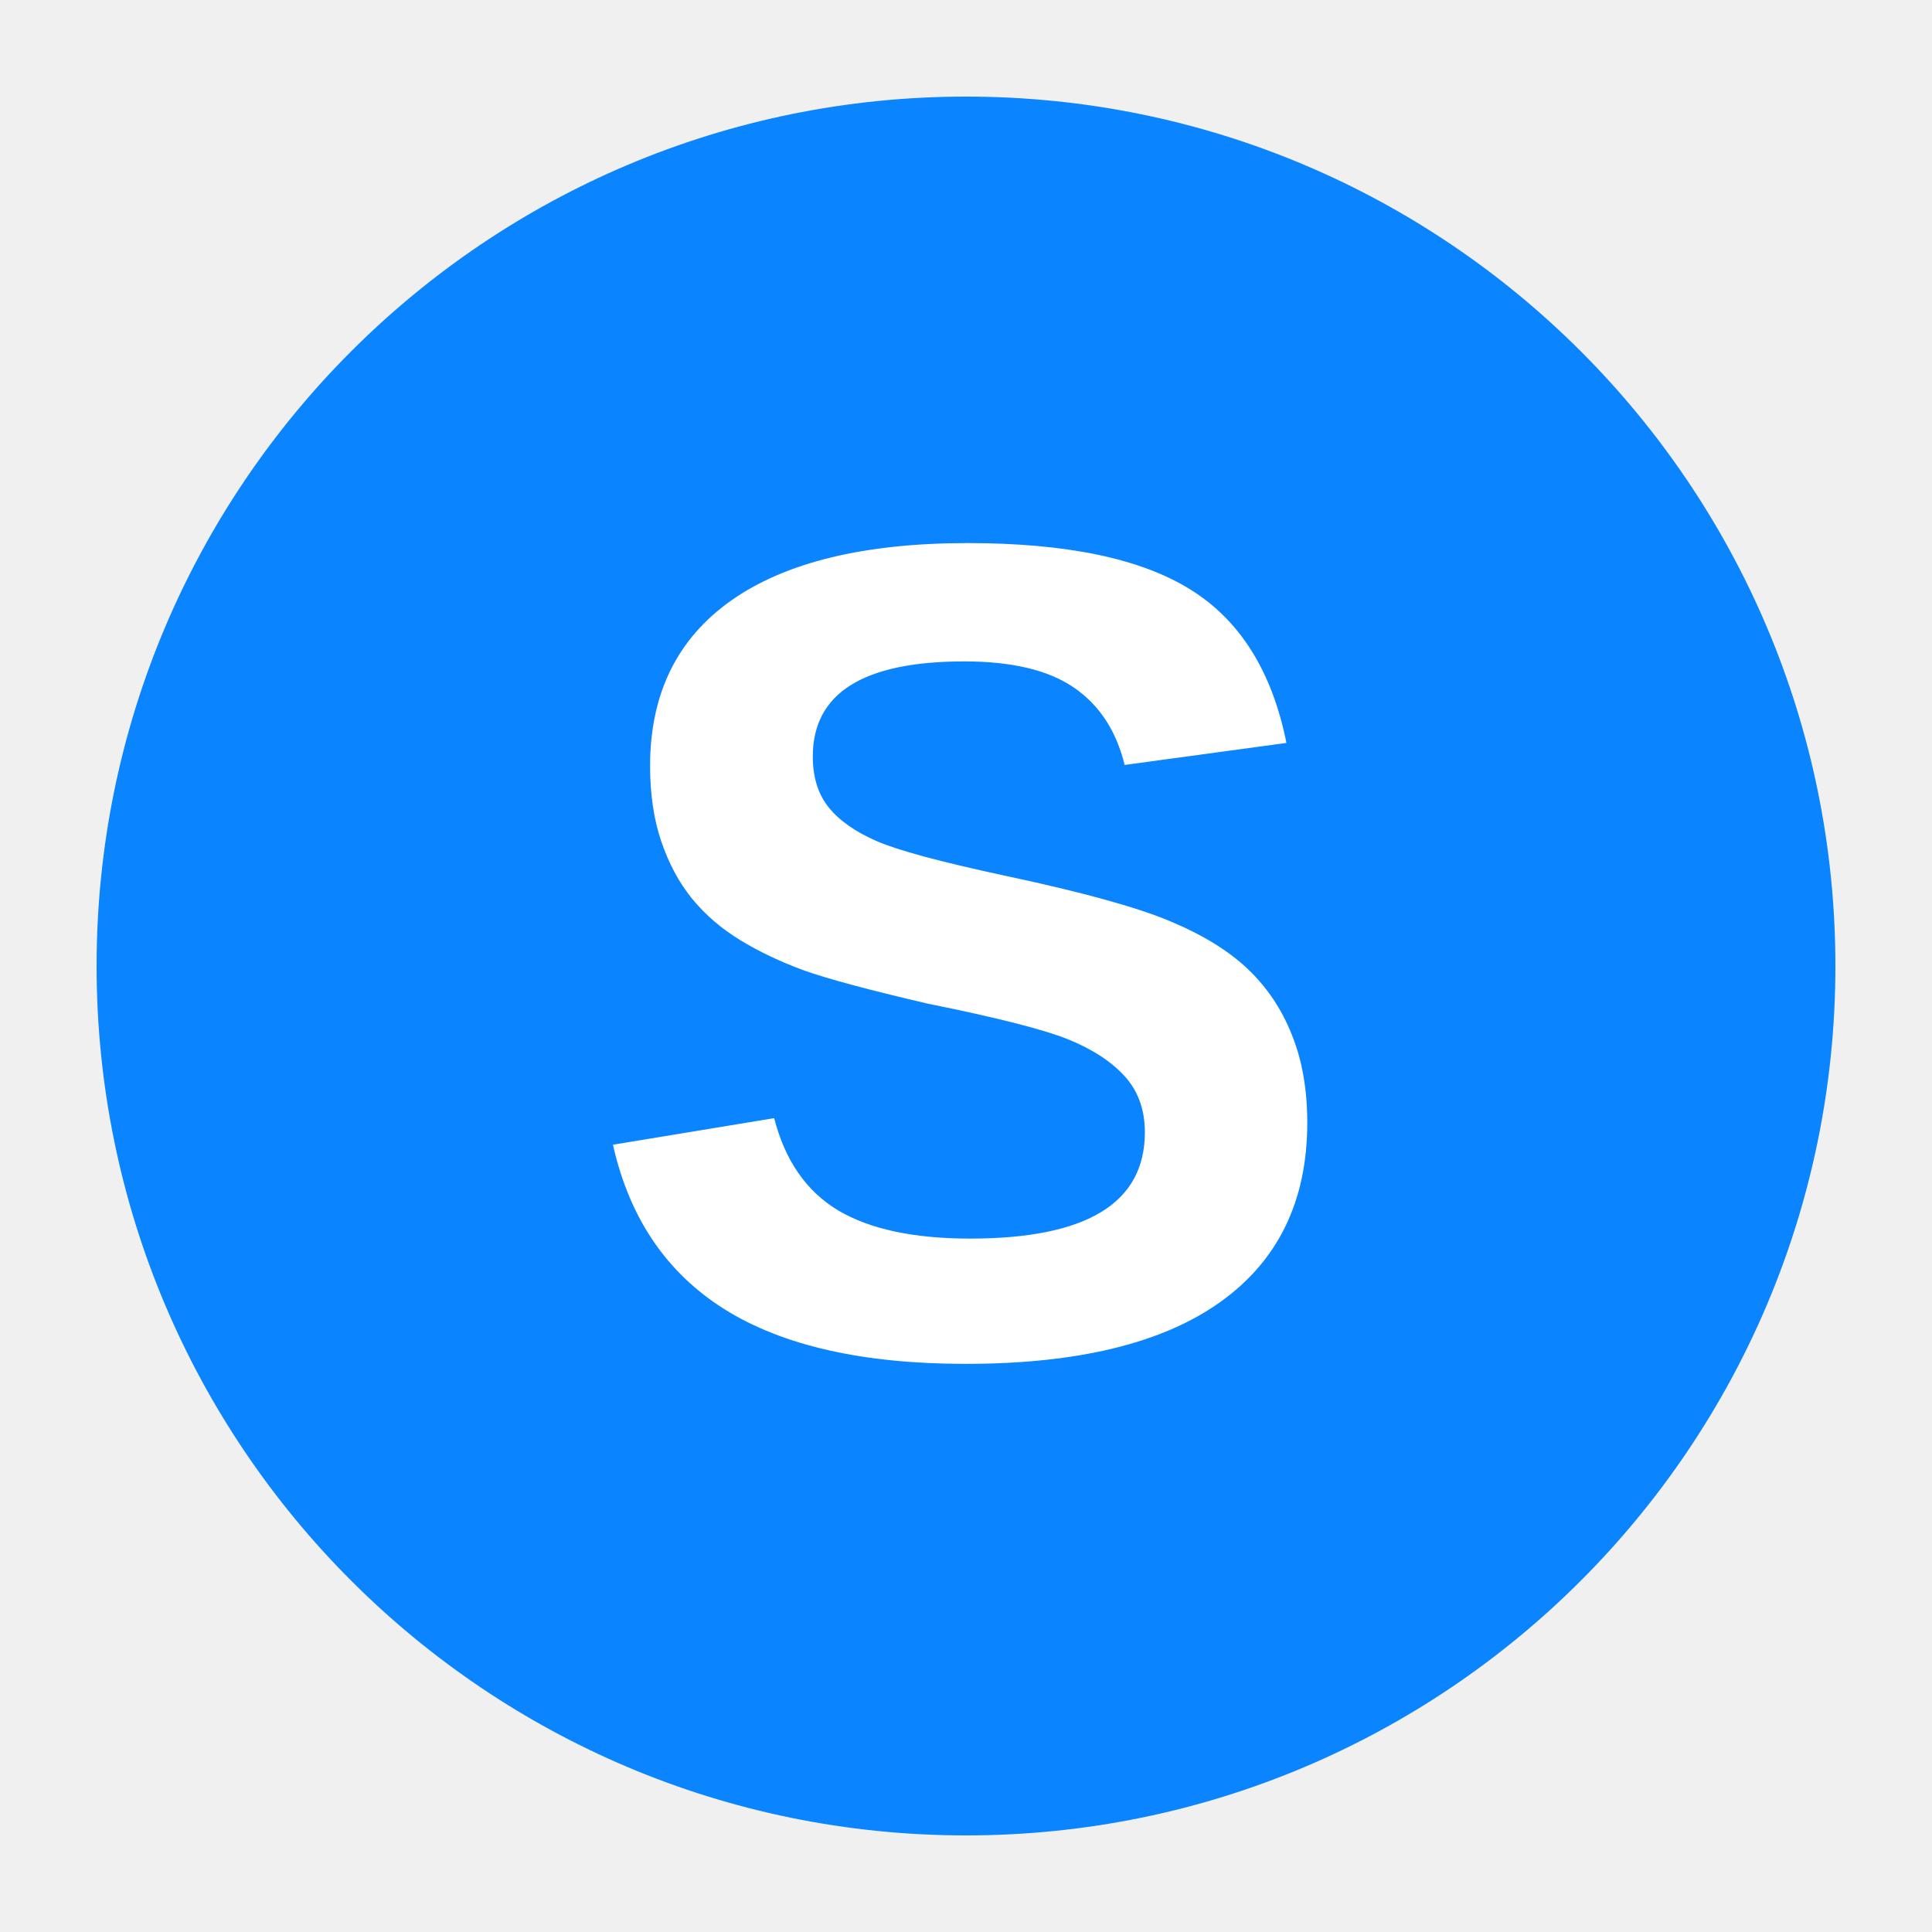
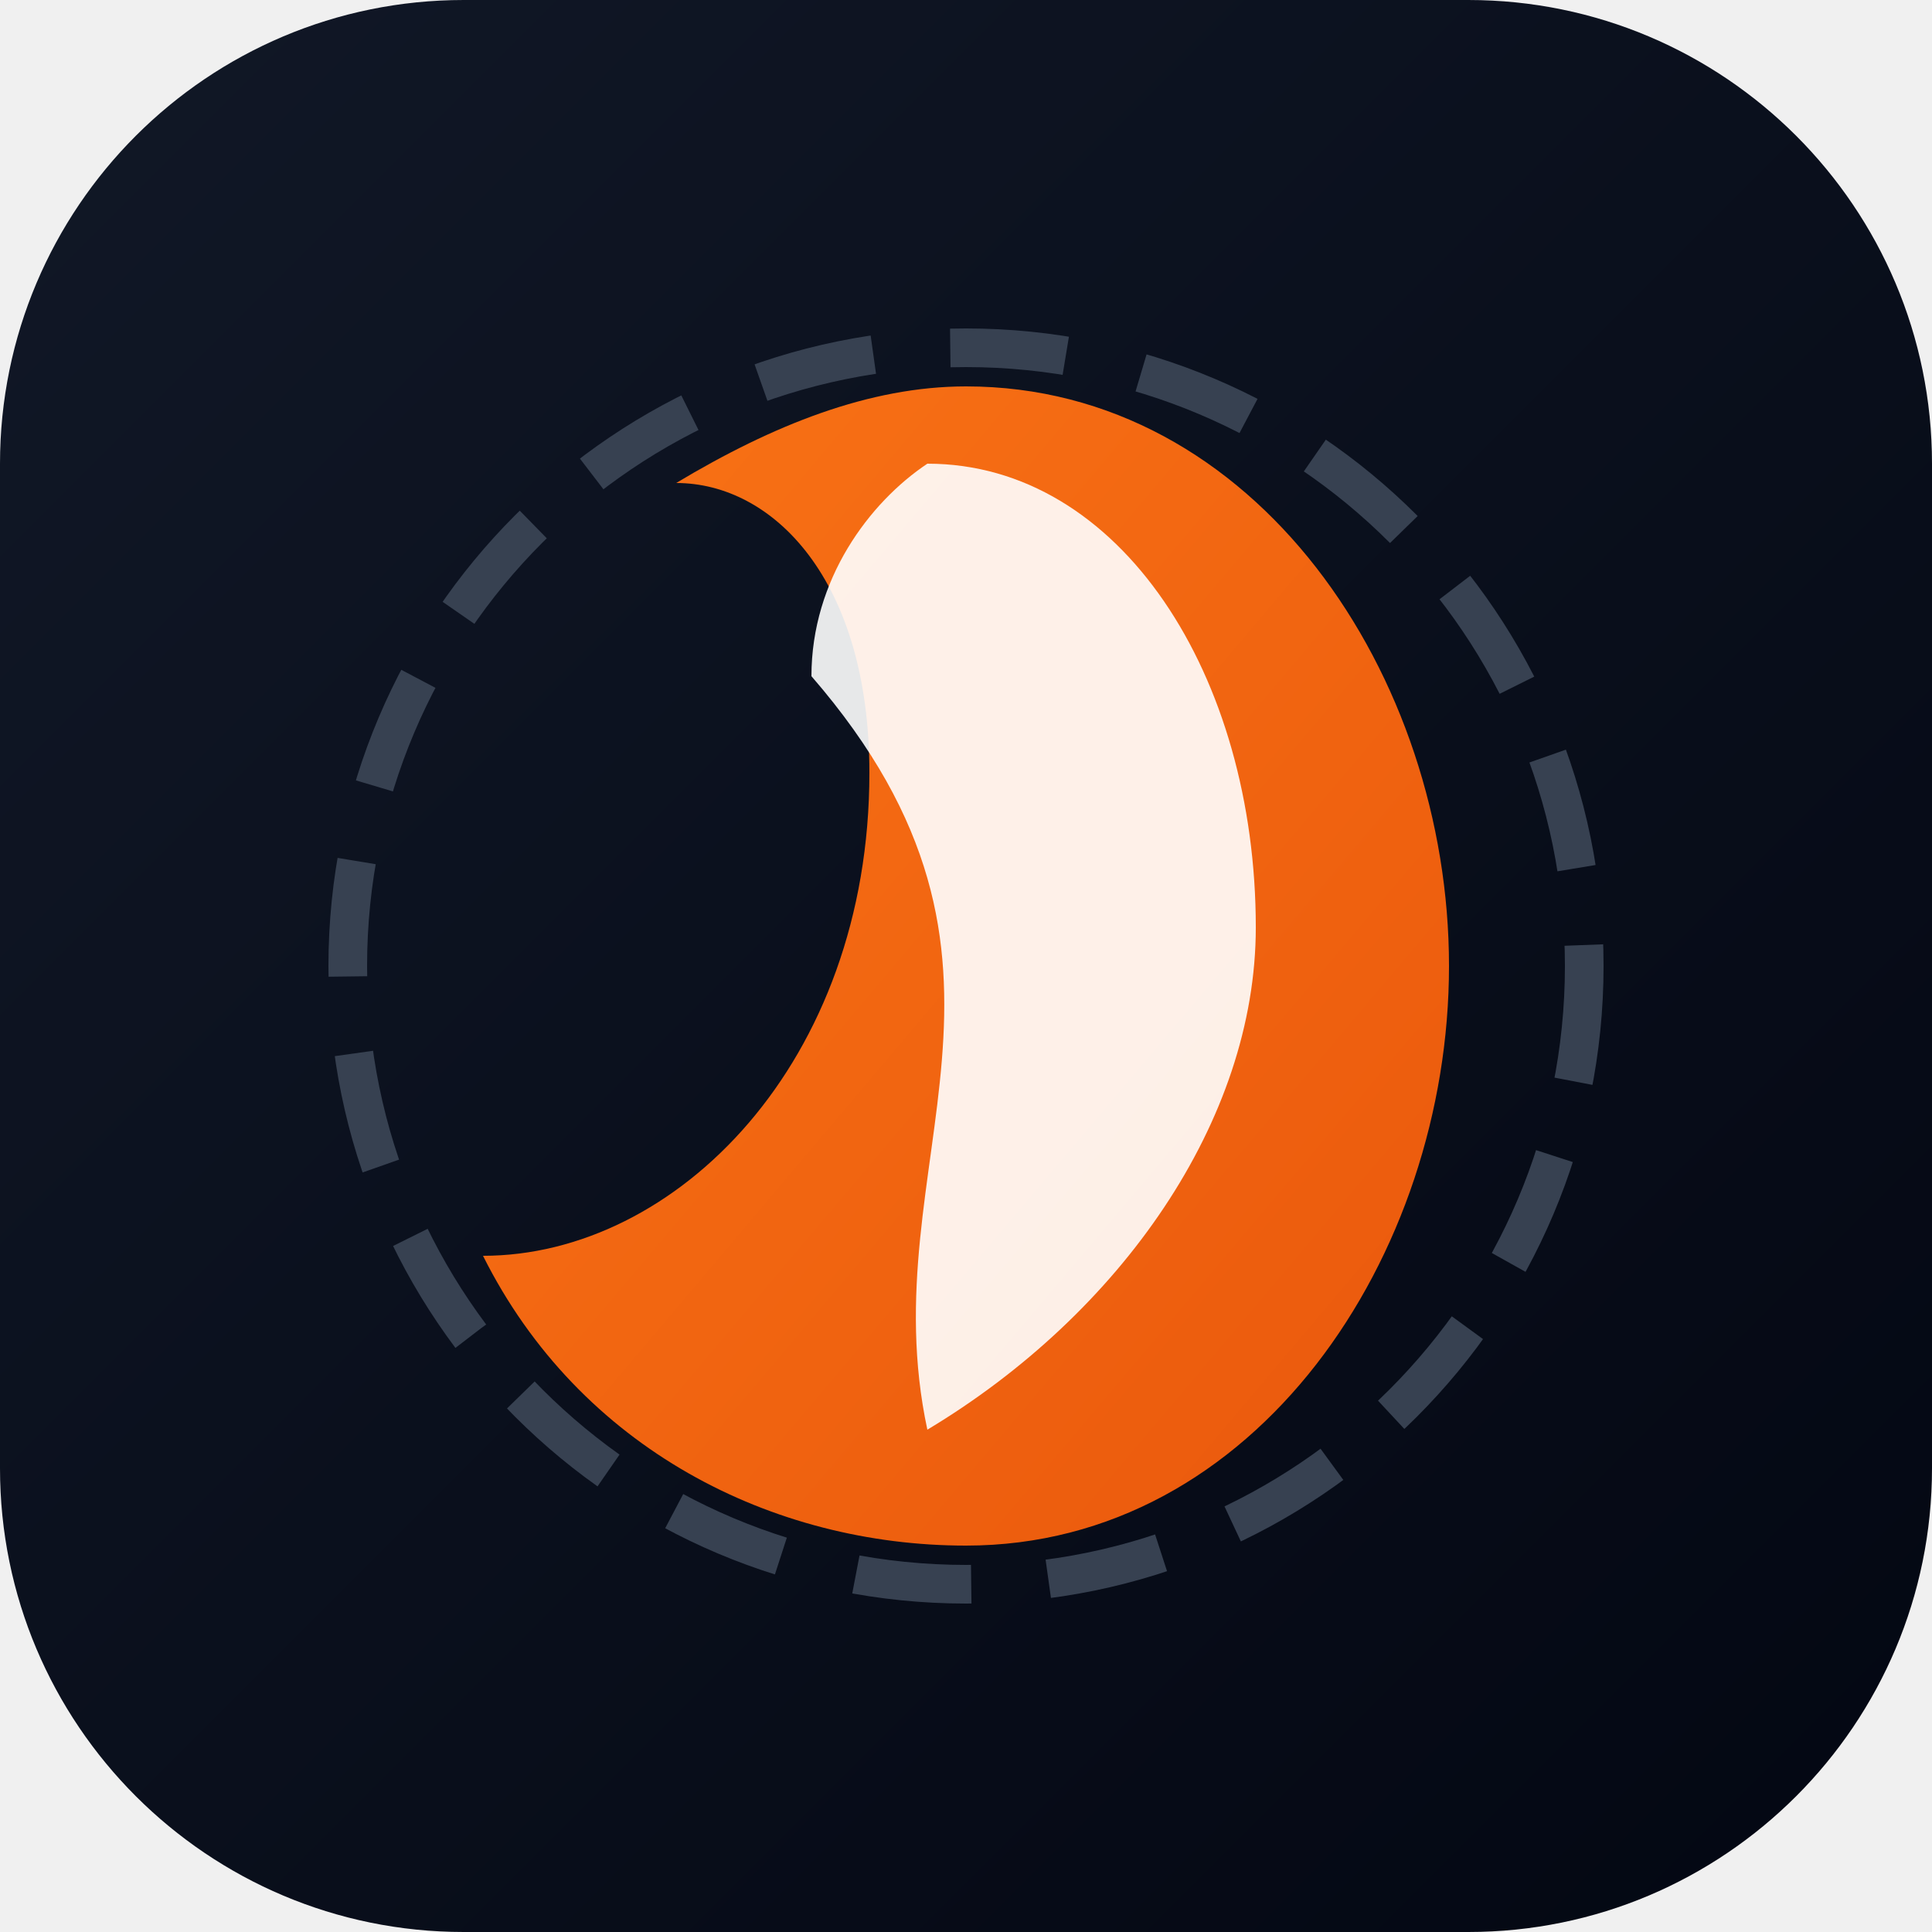
<svg xmlns="http://www.w3.org/2000/svg" viewBox="0 0 100 100">
-   <circle cx="50" cy="50" r="45" fill="#0A84FF" />
-   <text x="50" y="70" font-family="Arial, sans-serif" font-size="60" font-weight="bold" fill="white" text-anchor="middle">S</text>
+   <defs>
+     <linearGradient id="grad" x1="0%" y1="0%" x2="100%" y2="100%">
+       <stop offset="0%" stop-color="#F97316" />
+       <stop offset="100%" stop-color="#EA580C" />
+     </linearGradient>
+     <linearGradient id="bg" x1="0%" y1="0%" x2="100%" y2="100%">
+       <stop offset="0%" stop-color="#111827" />
+       <stop offset="100%" stop-color="#030712" />
+     </linearGradient>
+   </defs>
+   <rect width="100" height="100" rx="24" fill="url(#bg)" />
+   <circle cx="50" cy="50" r="32" fill="none" stroke="#374151" stroke-width="2" stroke-dasharray="6 4" />
+   <path d="M50 20 C65 20, 75 35, 75 50 C75 65, 65 80, 50 80 C40 80, 30 75, 25 65 C35 65, 45 55, 45 40 C45 30, 40 25, 35 25 C40 22, 45 20, 50 20 Z" fill="url(#grad)" />
+   <path d="M48 24 C58 24, 65 35, 65 48 C65 58, 58 68, 48 74 C45 60, 55 50, 42 35 C42 30, 45 26, 48 24 Z" fill="#ffffff" opacity="0.9" />
</svg>
